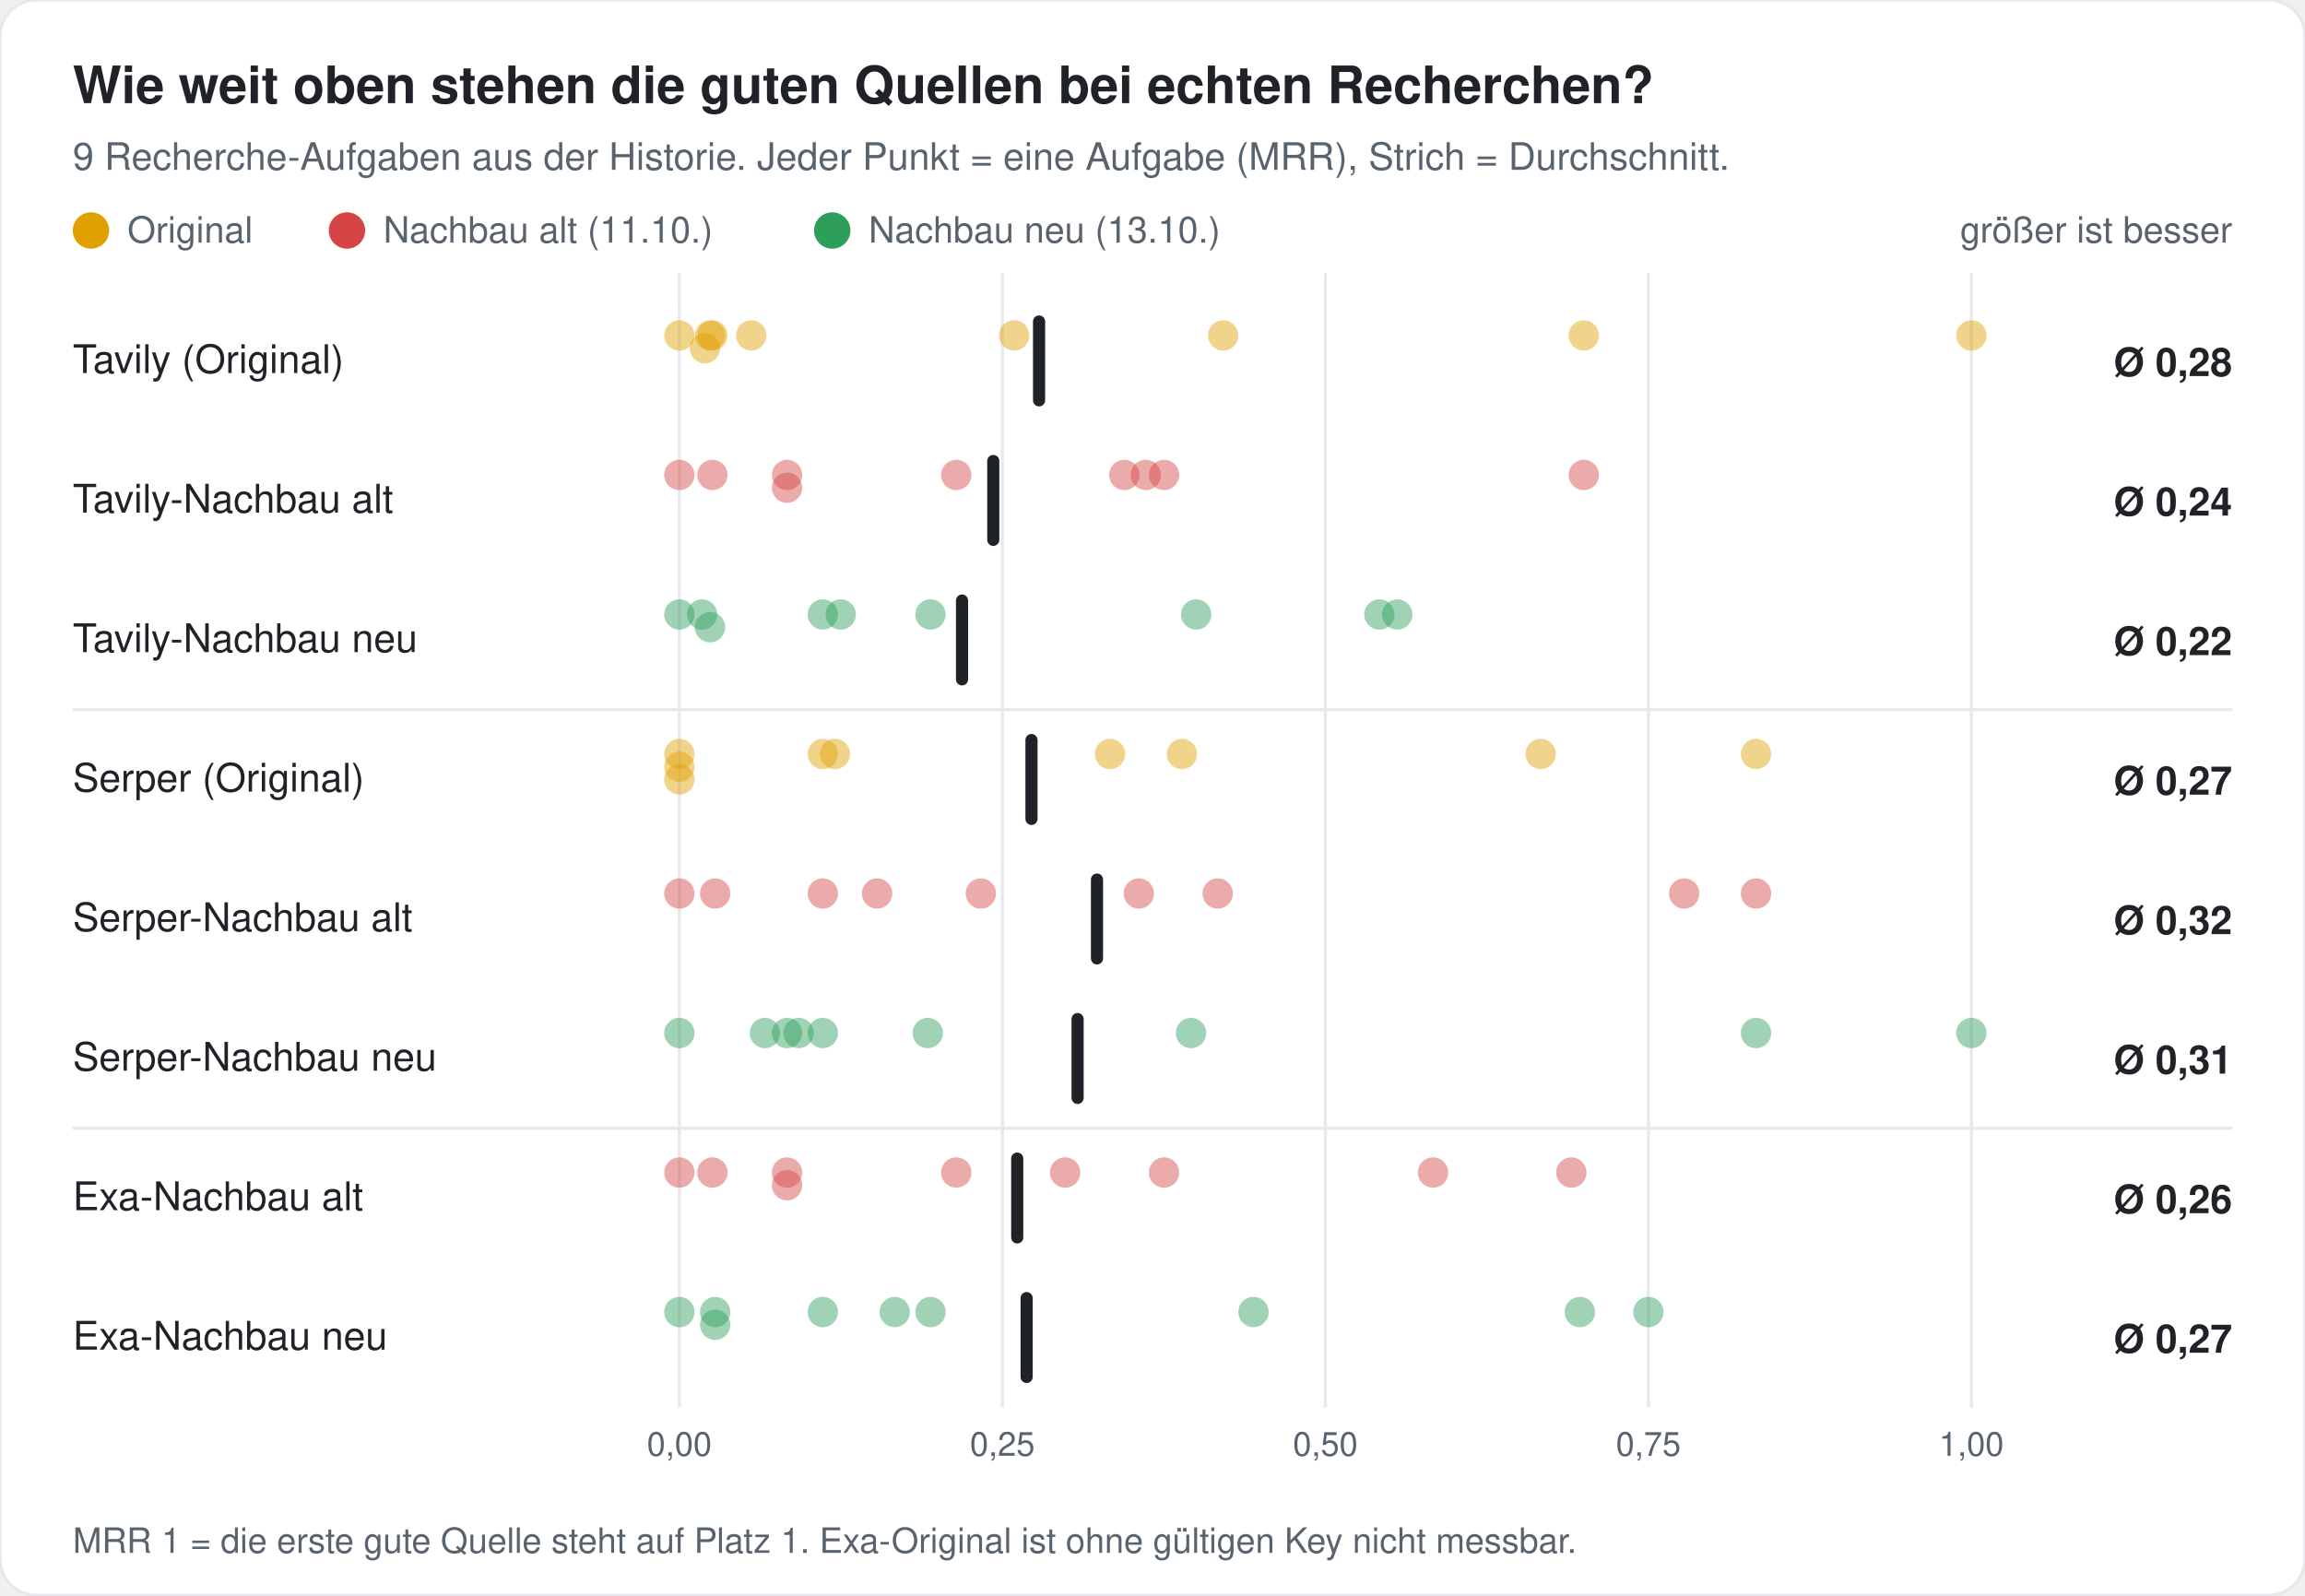
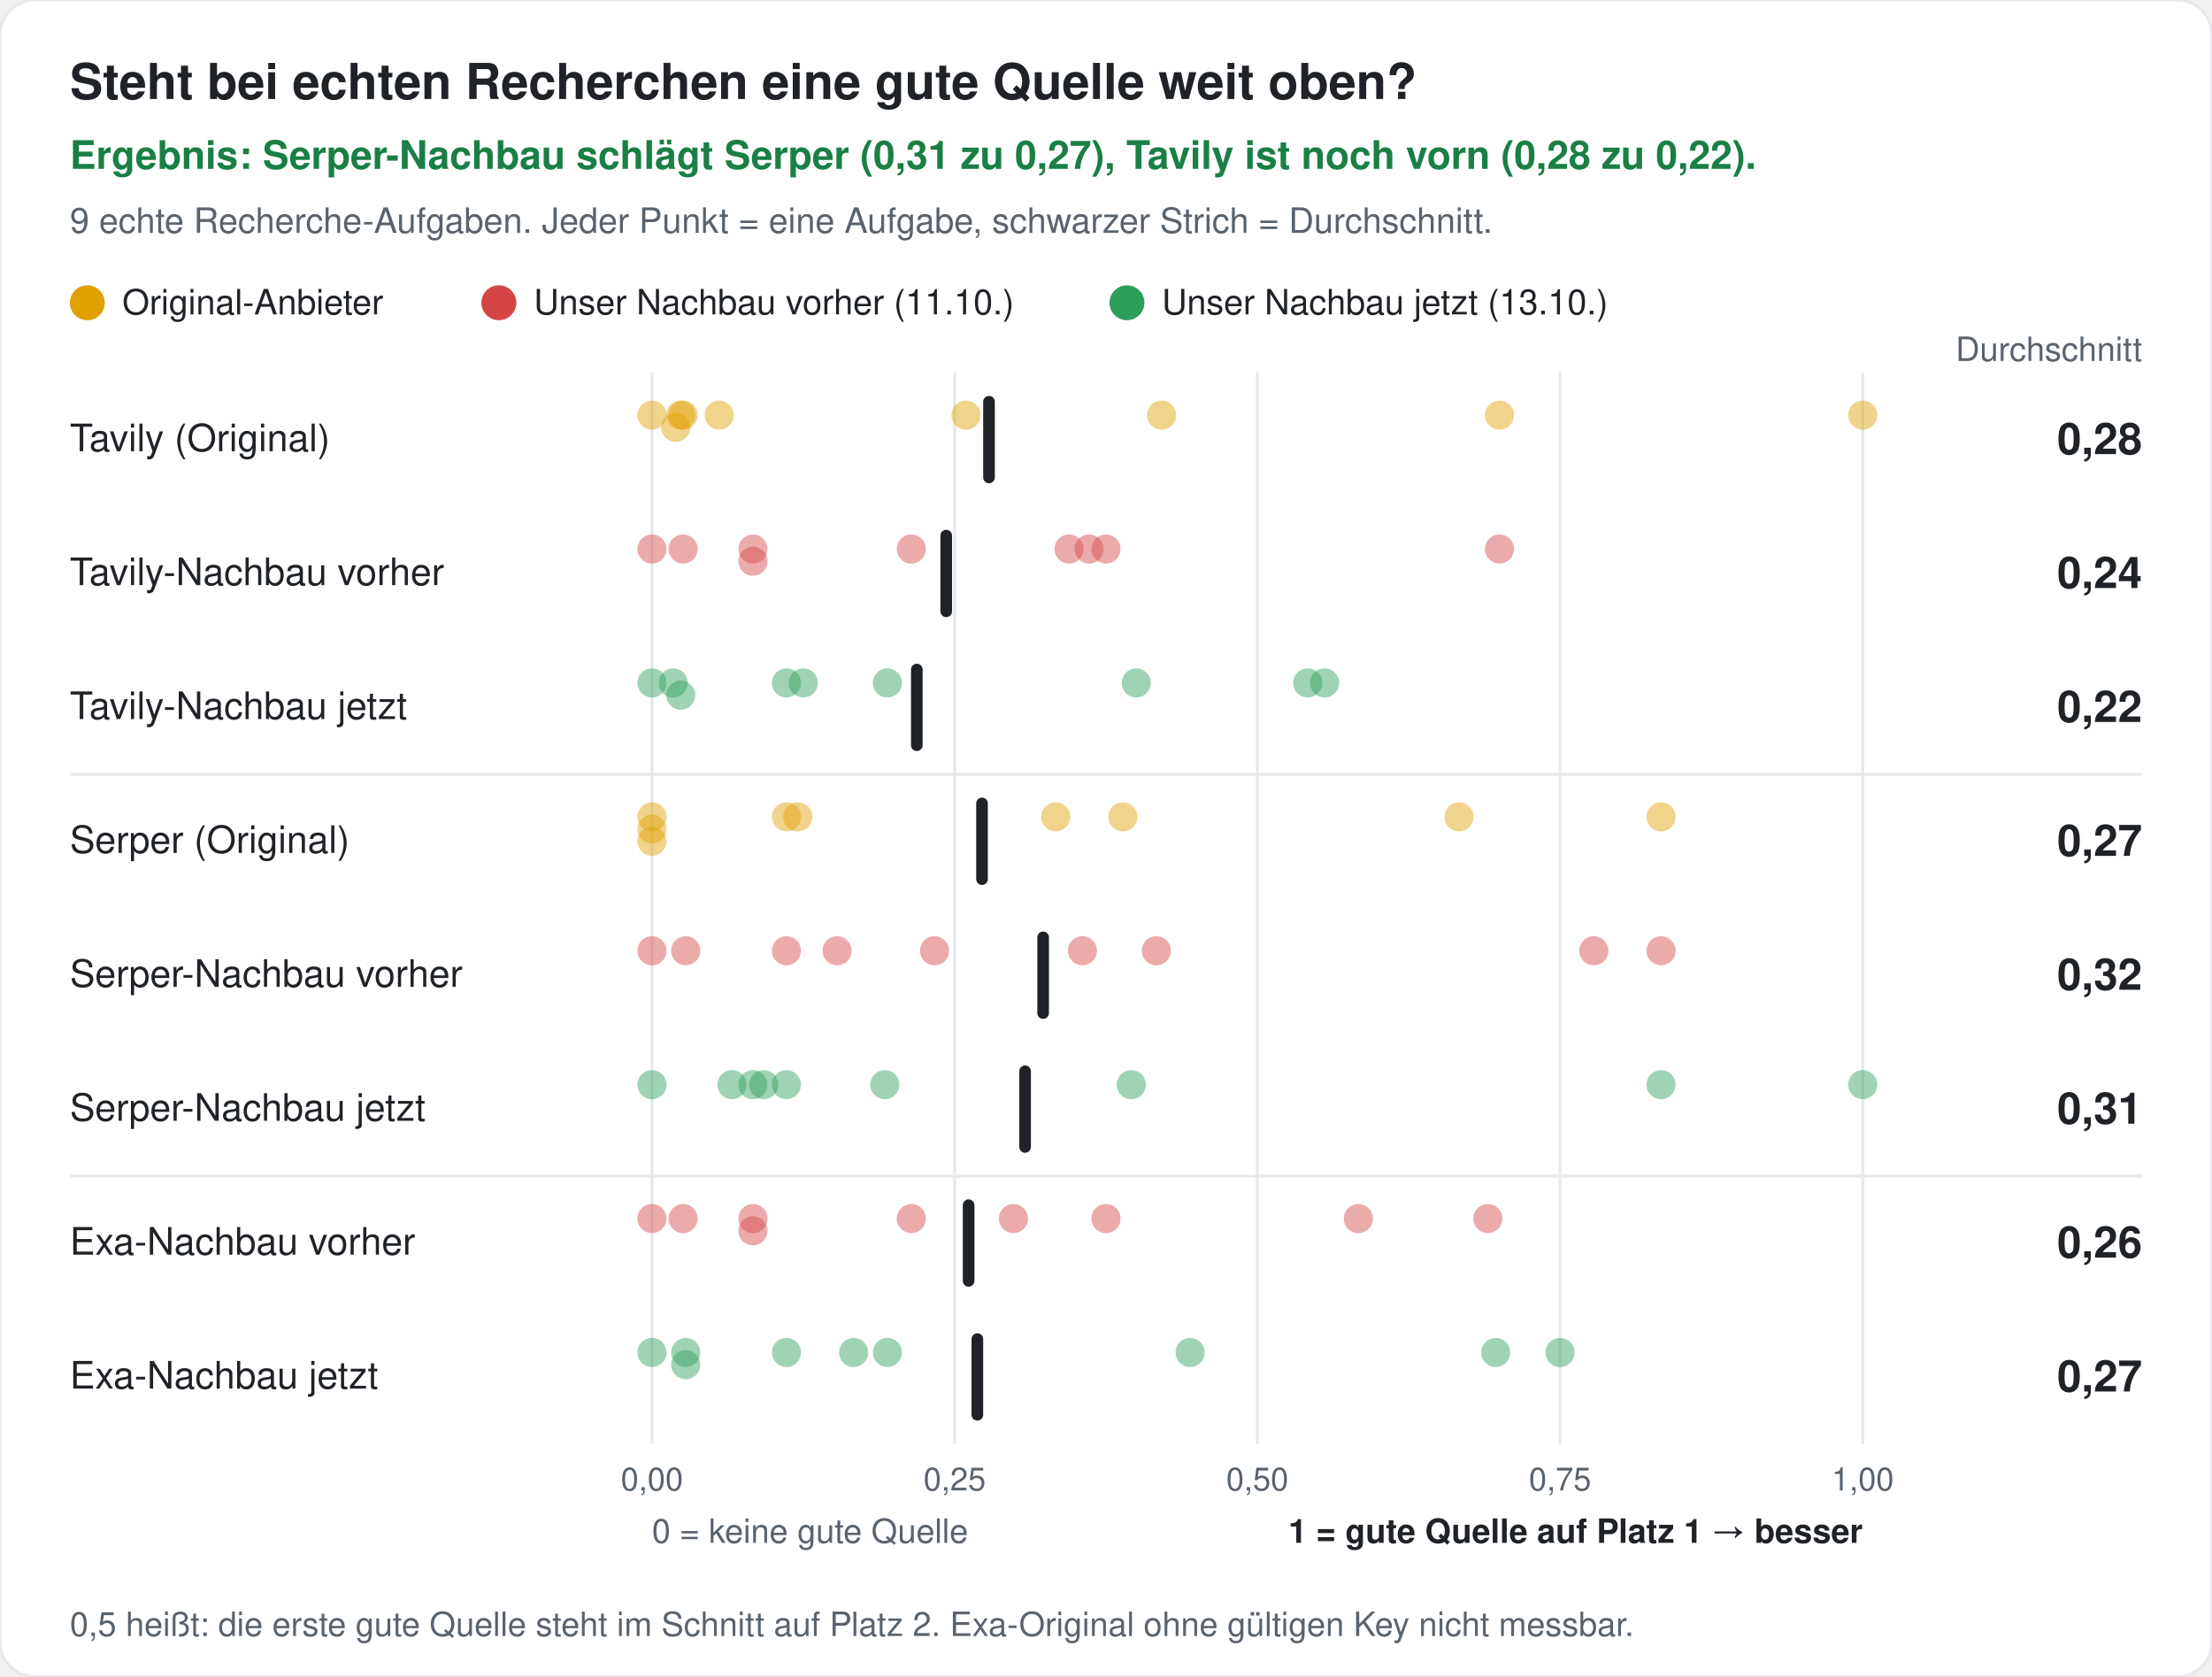
- <svg xmlns="http://www.w3.org/2000/svg" width="760" height="526" viewBox="0 0 760 526" font-family="-apple-system, BlinkMacSystemFont, 'Segoe UI', Helvetica, Arial, sans-serif">
-   <rect width="760" height="526" rx="12" fill="#FFFFFF" stroke="#E6E8EB" />
-   <text x="24.0" y="34.0" font-size="17" fill="#1F2328" text-anchor="start" font-weight="650">Wie weit oben stehen die guten Quellen bei echten Recherchen?</text>
-   <text x="24.0" y="56.0" font-size="12.5" fill="#59636E" text-anchor="start" font-weight="400">9 Recherche-Aufgaben aus der Historie. Jeder Punkt = eine Aufgabe (MRR), Strich = Durchschnitt.</text>
-   <circle cx="30" cy="76" r="6" fill="#E0A100" />
-   <text x="42.0" y="80.0" font-size="12" fill="#59636E" text-anchor="start" font-weight="400">Original</text>
-   <circle cx="114.4" cy="76" r="6" fill="#D64545" />
-   <text x="126.4" y="80.0" font-size="12" fill="#59636E" text-anchor="start" font-weight="400">Nachbau alt (11.10.)</text>
-   <circle cx="274.4" cy="76" r="6" fill="#2E9E5B" />
-   <text x="286.4" y="80.0" font-size="12" fill="#59636E" text-anchor="start" font-weight="400">Nachbau neu (13.10.)</text>
-   <text x="736.0" y="80.0" font-size="12" fill="#59636E" text-anchor="end" font-weight="400">größer ist besser</text>
-   <line x1="224.0" x2="224.0" y1="90" y2="464" stroke="#E6E8EB" />
-   <text x="224.0" y="480.0" font-size="11" fill="#59636E" text-anchor="middle" font-weight="400">0,00</text>
-   <line x1="330.5" x2="330.5" y1="90" y2="464" stroke="#E6E8EB" />
-   <text x="330.5" y="480.0" font-size="11" fill="#59636E" text-anchor="middle" font-weight="400">0,25</text>
-   <line x1="437.0" x2="437.0" y1="90" y2="464" stroke="#E6E8EB" />
-   <text x="437.0" y="480.0" font-size="11" fill="#59636E" text-anchor="middle" font-weight="400">0,50</text>
-   <line x1="543.5" x2="543.5" y1="90" y2="464" stroke="#E6E8EB" />
-   <text x="543.5" y="480.0" font-size="11" fill="#59636E" text-anchor="middle" font-weight="400">0,75</text>
-   <line x1="650.0" x2="650.0" y1="90" y2="464" stroke="#E6E8EB" />
-   <text x="650.0" y="480.0" font-size="11" fill="#59636E" text-anchor="middle" font-weight="400">1,00</text>
-   <text x="24.0" y="123.0" font-size="13" fill="#1F2328" text-anchor="start" font-weight="400">Tavily (Original)</text>
-   <circle cx="234.9" cy="110.6" r="5" fill="#E0A100" fill-opacity="0.45" />
-   <circle cx="522.2" cy="110.6" r="5" fill="#E0A100" fill-opacity="0.45" />
-   <circle cx="650.0" cy="110.6" r="5" fill="#E0A100" fill-opacity="0.45" />
-   <circle cx="334.4" cy="110.6" r="5" fill="#E0A100" fill-opacity="0.45" />
-   <circle cx="234.1" cy="110.6" r="5" fill="#E0A100" fill-opacity="0.45" />
-   <circle cx="247.7" cy="110.6" r="5" fill="#E0A100" fill-opacity="0.45" />
-   <circle cx="232.4" cy="114.8" r="5" fill="#E0A100" fill-opacity="0.45" />
-   <circle cx="403.3" cy="110.6" r="5" fill="#E0A100" fill-opacity="0.45" />
-   <circle cx="224.0" cy="110.6" r="5" fill="#E0A100" fill-opacity="0.45" />
-   <rect x="340.6" y="104.0" width="4" height="30" rx="2" fill="#1F2328" />
-   <text x="736.0" y="124.0" font-size="13" fill="#1F2328" text-anchor="end" font-weight="650">Ø 0,28</text>
-   <text x="24.0" y="169.0" font-size="13" fill="#1F2328" text-anchor="start" font-weight="400">Tavily-Nachbau alt</text>
-   <circle cx="259.5" cy="156.6" r="5" fill="#D64545" fill-opacity="0.45" />
-   <circle cx="522.2" cy="156.6" r="5" fill="#D64545" fill-opacity="0.45" />
-   <circle cx="315.3" cy="156.6" r="5" fill="#D64545" fill-opacity="0.45" />
-   <circle cx="377.8" cy="156.6" r="5" fill="#D64545" fill-opacity="0.45" />
-   <circle cx="259.5" cy="160.8" r="5" fill="#D64545" fill-opacity="0.45" />
-   <circle cx="383.8" cy="156.6" r="5" fill="#D64545" fill-opacity="0.45" />
-   <circle cx="234.9" cy="156.6" r="5" fill="#D64545" fill-opacity="0.45" />
-   <circle cx="370.7" cy="156.6" r="5" fill="#D64545" fill-opacity="0.45" />
-   <circle cx="224.0" cy="156.6" r="5" fill="#D64545" fill-opacity="0.45" />
-   <rect x="325.5" y="150.0" width="4" height="30" rx="2" fill="#1F2328" />
-   <text x="736.0" y="170.0" font-size="13" fill="#1F2328" text-anchor="end" font-weight="650">Ø 0,24</text>
-   <text x="24.0" y="215.0" font-size="13" fill="#1F2328" text-anchor="start" font-weight="400">Tavily-Nachbau neu</text>
-   <circle cx="231.5" cy="202.6" r="5" fill="#2E9E5B" fill-opacity="0.45" />
-   <circle cx="454.8" cy="202.6" r="5" fill="#2E9E5B" fill-opacity="0.45" />
-   <circle cx="394.4" cy="202.6" r="5" fill="#2E9E5B" fill-opacity="0.45" />
-   <circle cx="460.7" cy="202.6" r="5" fill="#2E9E5B" fill-opacity="0.45" />
-   <circle cx="271.3" cy="202.6" r="5" fill="#2E9E5B" fill-opacity="0.45" />
-   <circle cx="306.8" cy="202.6" r="5" fill="#2E9E5B" fill-opacity="0.45" />
-   <circle cx="234.1" cy="206.8" r="5" fill="#2E9E5B" fill-opacity="0.45" />
-   <circle cx="277.2" cy="202.6" r="5" fill="#2E9E5B" fill-opacity="0.45" />
-   <circle cx="224.0" cy="202.6" r="5" fill="#2E9E5B" fill-opacity="0.45" />
-   <rect x="315.2" y="196.0" width="4" height="30" rx="2" fill="#1F2328" />
-   <text x="736.0" y="216.0" font-size="13" fill="#1F2328" text-anchor="end" font-weight="650">Ø 0,22</text>
-   <line x1="24" x2="736" y1="234" y2="234" stroke="#E6E8EB" />
-   <text x="24.0" y="261.0" font-size="13" fill="#1F2328" text-anchor="start" font-weight="400">Serper (Original)</text>
-   <circle cx="275.3" cy="248.6" r="5" fill="#E0A100" fill-opacity="0.45" />
-   <circle cx="508.0" cy="248.6" r="5" fill="#E0A100" fill-opacity="0.45" />
-   <circle cx="366.0" cy="248.6" r="5" fill="#E0A100" fill-opacity="0.45" />
-   <circle cx="579.0" cy="248.6" r="5" fill="#E0A100" fill-opacity="0.45" />
-   <circle cx="224.0" cy="248.6" r="5" fill="#E0A100" fill-opacity="0.45" />
-   <circle cx="271.3" cy="248.6" r="5" fill="#E0A100" fill-opacity="0.45" />
-   <circle cx="224.0" cy="252.8" r="5" fill="#E0A100" fill-opacity="0.45" />
-   <circle cx="389.7" cy="248.6" r="5" fill="#E0A100" fill-opacity="0.45" />
-   <circle cx="224.0" cy="257.0" r="5" fill="#E0A100" fill-opacity="0.45" />
-   <rect x="338.1" y="242.0" width="4" height="30" rx="2" fill="#1F2328" />
-   <text x="736.0" y="262.0" font-size="13" fill="#1F2328" text-anchor="end" font-weight="650">Ø 0,27</text>
-   <text x="24.0" y="307.0" font-size="13" fill="#1F2328" text-anchor="start" font-weight="400">Serper-Nachbau alt</text>
-   <circle cx="323.4" cy="294.6" r="5" fill="#D64545" fill-opacity="0.45" />
-   <circle cx="555.3" cy="294.6" r="5" fill="#D64545" fill-opacity="0.45" />
-   <circle cx="375.5" cy="294.6" r="5" fill="#D64545" fill-opacity="0.45" />
-   <circle cx="579.0" cy="294.6" r="5" fill="#D64545" fill-opacity="0.45" />
-   <circle cx="271.3" cy="294.6" r="5" fill="#D64545" fill-opacity="0.45" />
-   <circle cx="401.5" cy="294.6" r="5" fill="#D64545" fill-opacity="0.45" />
-   <circle cx="235.8" cy="294.6" r="5" fill="#D64545" fill-opacity="0.45" />
-   <circle cx="289.2" cy="294.6" r="5" fill="#D64545" fill-opacity="0.45" />
-   <circle cx="224.0" cy="294.6" r="5" fill="#D64545" fill-opacity="0.45" />
-   <rect x="359.7" y="288.0" width="4" height="30" rx="2" fill="#1F2328" />
-   <text x="736.0" y="308.0" font-size="13" fill="#1F2328" text-anchor="end" font-weight="650">Ø 0,32</text>
-   <text x="24.0" y="353.0" font-size="13" fill="#1F2328" text-anchor="start" font-weight="400">Serper-Nachbau neu</text>
-   <circle cx="252.2" cy="340.6" r="5" fill="#2E9E5B" fill-opacity="0.45" />
-   <circle cx="579.0" cy="340.6" r="5" fill="#2E9E5B" fill-opacity="0.45" />
-   <circle cx="305.9" cy="340.6" r="5" fill="#2E9E5B" fill-opacity="0.45" />
-   <circle cx="650.0" cy="340.6" r="5" fill="#2E9E5B" fill-opacity="0.45" />
-   <circle cx="271.3" cy="340.6" r="5" fill="#2E9E5B" fill-opacity="0.45" />
-   <circle cx="263.3" cy="340.6" r="5" fill="#2E9E5B" fill-opacity="0.45" />
-   <circle cx="259.5" cy="340.6" r="5" fill="#2E9E5B" fill-opacity="0.45" />
-   <circle cx="392.7" cy="340.6" r="5" fill="#2E9E5B" fill-opacity="0.45" />
-   <circle cx="224.0" cy="340.6" r="5" fill="#2E9E5B" fill-opacity="0.45" />
-   <rect x="353.3" y="334.0" width="4" height="30" rx="2" fill="#1F2328" />
-   <text x="736.0" y="354.0" font-size="13" fill="#1F2328" text-anchor="end" font-weight="650">Ø 0,31</text>
-   <line x1="24" x2="736" y1="372" y2="372" stroke="#E6E8EB" />
-   <text x="24.0" y="399.0" font-size="13" fill="#1F2328" text-anchor="start" font-weight="400">Exa-Nachbau alt</text>
-   <circle cx="259.5" cy="386.6" r="5" fill="#D64545" fill-opacity="0.45" />
-   <circle cx="518.1" cy="386.6" r="5" fill="#D64545" fill-opacity="0.45" />
-   <circle cx="315.3" cy="386.6" r="5" fill="#D64545" fill-opacity="0.45" />
-   <circle cx="472.5" cy="386.6" r="5" fill="#D64545" fill-opacity="0.45" />
-   <circle cx="259.5" cy="390.8" r="5" fill="#D64545" fill-opacity="0.45" />
-   <circle cx="383.8" cy="386.6" r="5" fill="#D64545" fill-opacity="0.45" />
-   <circle cx="234.9" cy="386.6" r="5" fill="#D64545" fill-opacity="0.45" />
-   <circle cx="351.2" cy="386.6" r="5" fill="#D64545" fill-opacity="0.45" />
-   <circle cx="224.0" cy="386.6" r="5" fill="#D64545" fill-opacity="0.45" />
-   <rect x="333.4" y="380.0" width="4" height="30" rx="2" fill="#1F2328" />
-   <text x="736.0" y="400.0" font-size="13" fill="#1F2328" text-anchor="end" font-weight="650">Ø 0,26</text>
-   <text x="24.0" y="445.0" font-size="13" fill="#1F2328" text-anchor="start" font-weight="400">Exa-Nachbau neu</text>
-   <circle cx="235.8" cy="432.6" r="5" fill="#2E9E5B" fill-opacity="0.45" />
-   <circle cx="520.9" cy="432.6" r="5" fill="#2E9E5B" fill-opacity="0.45" />
-   <circle cx="306.8" cy="432.6" r="5" fill="#2E9E5B" fill-opacity="0.45" />
-   <circle cx="543.5" cy="432.6" r="5" fill="#2E9E5B" fill-opacity="0.45" />
-   <circle cx="271.3" cy="432.6" r="5" fill="#2E9E5B" fill-opacity="0.45" />
-   <circle cx="295.0" cy="432.6" r="5" fill="#2E9E5B" fill-opacity="0.45" />
-   <circle cx="235.8" cy="436.8" r="5" fill="#2E9E5B" fill-opacity="0.45" />
-   <circle cx="413.3" cy="432.6" r="5" fill="#2E9E5B" fill-opacity="0.45" />
-   <circle cx="224.0" cy="432.6" r="5" fill="#2E9E5B" fill-opacity="0.45" />
-   <rect x="336.5" y="426.0" width="4" height="30" rx="2" fill="#1F2328" />
-   <text x="736.0" y="446.0" font-size="13" fill="#1F2328" text-anchor="end" font-weight="650">Ø 0,27</text>
-   <text x="24.0" y="512.0" font-size="11.5" fill="#59636E" text-anchor="start" font-weight="400">MRR 1 = die erste gute Quelle steht auf Platz 1. Exa-Original ist ohne gültigen Key nicht messbar.</text>
+ <svg xmlns="http://www.w3.org/2000/svg" width="760" height="576" viewBox="0 0 760 576" font-family="-apple-system, BlinkMacSystemFont, 'Segoe UI', Helvetica, Arial, sans-serif">
+   <rect width="760" height="576" rx="12" fill="#FFFFFF" stroke="#E6E8EB" />
+   <text x="24.0" y="34.0" font-size="17" fill="#1F2328" text-anchor="start" font-weight="650">Steht bei echten Recherchen eine gute Quelle weit oben?</text>
+   <text x="24.0" y="58.0" font-size="13.5" fill="#1A7F45" text-anchor="start" font-weight="650">Ergebnis: Serper-Nachbau schlägt Serper (0,31 zu 0,27), Tavily ist noch vorn (0,28 zu 0,22).</text>
+   <text x="24.0" y="80.0" font-size="12" fill="#59636E" text-anchor="start" font-weight="400">9 echte Recherche-Aufgaben. Jeder Punkt = eine Aufgabe, schwarzer Strich = Durchschnitt.</text>
+   <circle cx="30" cy="104" r="6" fill="#E0A100" />
+   <text x="42.0" y="108.0" font-size="12" fill="#1F2328" text-anchor="start" font-weight="400">Original-Anbieter</text>
+   <circle cx="171.4" cy="104" r="6" fill="#D64545" />
+   <text x="183.4" y="108.0" font-size="12" fill="#1F2328" text-anchor="start" font-weight="400">Unser Nachbau vorher (11.10.)</text>
+   <circle cx="387.2" cy="104" r="6" fill="#2E9E5B" />
+   <text x="399.2" y="108.0" font-size="12" fill="#1F2328" text-anchor="start" font-weight="400">Unser Nachbau jetzt (13.10.)</text>
+   <text x="736.0" y="124.0" font-size="11.5" fill="#59636E" text-anchor="end" font-weight="400">Durchschnitt</text>
+   <line x1="224.0" x2="224.0" y1="128" y2="496" stroke="#E6E8EB" />
+   <text x="224.0" y="512.0" font-size="11" fill="#59636E" text-anchor="middle" font-weight="400">0,00</text>
+   <line x1="328.0" x2="328.0" y1="128" y2="496" stroke="#E6E8EB" />
+   <text x="328.0" y="512.0" font-size="11" fill="#59636E" text-anchor="middle" font-weight="400">0,25</text>
+   <line x1="432.0" x2="432.0" y1="128" y2="496" stroke="#E6E8EB" />
+   <text x="432.0" y="512.0" font-size="11" fill="#59636E" text-anchor="middle" font-weight="400">0,50</text>
+   <line x1="536.0" x2="536.0" y1="128" y2="496" stroke="#E6E8EB" />
+   <text x="536.0" y="512.0" font-size="11" fill="#59636E" text-anchor="middle" font-weight="400">0,75</text>
+   <line x1="640.0" x2="640.0" y1="128" y2="496" stroke="#E6E8EB" />
+   <text x="640.0" y="512.0" font-size="11" fill="#59636E" text-anchor="middle" font-weight="400">1,00</text>
+   <text x="224.0" y="530.0" font-size="11.5" fill="#59636E" text-anchor="start" font-weight="400">0 = keine gute Quelle</text>
+   <text x="640.0" y="530.0" font-size="11.5" fill="#1F2328" text-anchor="end" font-weight="600">1 = gute Quelle auf Platz 1  →  besser</text>
+   <text x="24.0" y="155.0" font-size="13" fill="#1F2328" text-anchor="start" font-weight="400">Tavily (Original)</text>
+   <circle cx="234.7" cy="142.6" r="5" fill="#E0A100" fill-opacity="0.45" />
+   <circle cx="515.2" cy="142.6" r="5" fill="#E0A100" fill-opacity="0.45" />
+   <circle cx="640.0" cy="142.6" r="5" fill="#E0A100" fill-opacity="0.45" />
+   <circle cx="331.9" cy="142.6" r="5" fill="#E0A100" fill-opacity="0.45" />
+   <circle cx="233.9" cy="142.6" r="5" fill="#E0A100" fill-opacity="0.45" />
+   <circle cx="247.1" cy="142.6" r="5" fill="#E0A100" fill-opacity="0.45" />
+   <circle cx="232.2" cy="146.8" r="5" fill="#E0A100" fill-opacity="0.45" />
+   <circle cx="399.1" cy="142.6" r="5" fill="#E0A100" fill-opacity="0.45" />
+   <circle cx="224.0" cy="142.6" r="5" fill="#E0A100" fill-opacity="0.45" />
+   <rect x="337.8" y="136.0" width="4" height="30" rx="2" fill="#1F2328" />
+   <text x="736.0" y="156.0" font-size="15" fill="#1F2328" text-anchor="end" font-weight="700">0,28</text>
+   <text x="24.0" y="201.0" font-size="13" fill="#1F2328" text-anchor="start" font-weight="400">Tavily-Nachbau vorher</text>
+   <circle cx="258.7" cy="188.6" r="5" fill="#D64545" fill-opacity="0.45" />
+   <circle cx="515.2" cy="188.6" r="5" fill="#D64545" fill-opacity="0.45" />
+   <circle cx="313.1" cy="188.6" r="5" fill="#D64545" fill-opacity="0.45" />
+   <circle cx="374.2" cy="188.6" r="5" fill="#D64545" fill-opacity="0.45" />
+   <circle cx="258.7" cy="192.8" r="5" fill="#D64545" fill-opacity="0.45" />
+   <circle cx="380.0" cy="188.6" r="5" fill="#D64545" fill-opacity="0.45" />
+   <circle cx="234.7" cy="188.6" r="5" fill="#D64545" fill-opacity="0.45" />
+   <circle cx="367.3" cy="188.6" r="5" fill="#D64545" fill-opacity="0.45" />
+   <circle cx="224.0" cy="188.6" r="5" fill="#D64545" fill-opacity="0.45" />
+   <rect x="323.1" y="182.0" width="4" height="30" rx="2" fill="#1F2328" />
+   <text x="736.0" y="202.0" font-size="15" fill="#1F2328" text-anchor="end" font-weight="700">0,24</text>
+   <text x="24.0" y="247.0" font-size="13" fill="#1F2328" text-anchor="start" font-weight="400">Tavily-Nachbau jetzt</text>
+   <circle cx="231.3" cy="234.6" r="5" fill="#2E9E5B" fill-opacity="0.45" />
+   <circle cx="449.3" cy="234.6" r="5" fill="#2E9E5B" fill-opacity="0.45" />
+   <circle cx="390.4" cy="234.6" r="5" fill="#2E9E5B" fill-opacity="0.45" />
+   <circle cx="455.1" cy="234.6" r="5" fill="#2E9E5B" fill-opacity="0.45" />
+   <circle cx="270.2" cy="234.6" r="5" fill="#2E9E5B" fill-opacity="0.45" />
+   <circle cx="304.9" cy="234.6" r="5" fill="#2E9E5B" fill-opacity="0.45" />
+   <circle cx="233.9" cy="238.8" r="5" fill="#2E9E5B" fill-opacity="0.45" />
+   <circle cx="276.0" cy="234.6" r="5" fill="#2E9E5B" fill-opacity="0.45" />
+   <circle cx="224.0" cy="234.6" r="5" fill="#2E9E5B" fill-opacity="0.45" />
+   <rect x="313.0" y="228.0" width="4" height="30" rx="2" fill="#1F2328" />
+   <text x="736.0" y="248.0" font-size="15" fill="#1F2328" text-anchor="end" font-weight="700">0,22</text>
+   <line x1="24" x2="736" y1="266" y2="266" stroke="#E6E8EB" />
+   <text x="24.0" y="293.0" font-size="13" fill="#1F2328" text-anchor="start" font-weight="400">Serper (Original)</text>
+   <circle cx="274.1" cy="280.6" r="5" fill="#E0A100" fill-opacity="0.45" />
+   <circle cx="501.3" cy="280.6" r="5" fill="#E0A100" fill-opacity="0.45" />
+   <circle cx="362.7" cy="280.6" r="5" fill="#E0A100" fill-opacity="0.45" />
+   <circle cx="570.7" cy="280.6" r="5" fill="#E0A100" fill-opacity="0.45" />
+   <circle cx="224.0" cy="280.6" r="5" fill="#E0A100" fill-opacity="0.45" />
+   <circle cx="270.2" cy="280.6" r="5" fill="#E0A100" fill-opacity="0.45" />
+   <circle cx="224.0" cy="284.8" r="5" fill="#E0A100" fill-opacity="0.45" />
+   <circle cx="385.8" cy="280.6" r="5" fill="#E0A100" fill-opacity="0.45" />
+   <circle cx="224.0" cy="289.0" r="5" fill="#E0A100" fill-opacity="0.45" />
+   <rect x="335.4" y="274.0" width="4" height="30" rx="2" fill="#1F2328" />
+   <text x="736.0" y="294.0" font-size="15" fill="#1F2328" text-anchor="end" font-weight="700">0,27</text>
+   <text x="24.0" y="339.0" font-size="13" fill="#1F2328" text-anchor="start" font-weight="400">Serper-Nachbau vorher</text>
+   <circle cx="321.1" cy="326.6" r="5" fill="#D64545" fill-opacity="0.45" />
+   <circle cx="547.6" cy="326.6" r="5" fill="#D64545" fill-opacity="0.45" />
+   <circle cx="371.9" cy="326.6" r="5" fill="#D64545" fill-opacity="0.45" />
+   <circle cx="570.7" cy="326.6" r="5" fill="#D64545" fill-opacity="0.45" />
+   <circle cx="270.2" cy="326.6" r="5" fill="#D64545" fill-opacity="0.45" />
+   <circle cx="397.3" cy="326.6" r="5" fill="#D64545" fill-opacity="0.45" />
+   <circle cx="235.6" cy="326.6" r="5" fill="#D64545" fill-opacity="0.45" />
+   <circle cx="287.6" cy="326.6" r="5" fill="#D64545" fill-opacity="0.45" />
+   <circle cx="224.0" cy="326.6" r="5" fill="#D64545" fill-opacity="0.45" />
+   <rect x="356.4" y="320.0" width="4" height="30" rx="2" fill="#1F2328" />
+   <text x="736.0" y="340.0" font-size="15" fill="#1F2328" text-anchor="end" font-weight="700">0,32</text>
+   <text x="24.0" y="385.0" font-size="13" fill="#1F2328" text-anchor="start" font-weight="400">Serper-Nachbau jetzt</text>
+   <circle cx="251.5" cy="372.6" r="5" fill="#2E9E5B" fill-opacity="0.45" />
+   <circle cx="570.7" cy="372.6" r="5" fill="#2E9E5B" fill-opacity="0.45" />
+   <circle cx="304.0" cy="372.6" r="5" fill="#2E9E5B" fill-opacity="0.45" />
+   <circle cx="640.0" cy="372.6" r="5" fill="#2E9E5B" fill-opacity="0.45" />
+   <circle cx="270.2" cy="372.6" r="5" fill="#2E9E5B" fill-opacity="0.45" />
+   <circle cx="262.4" cy="372.6" r="5" fill="#2E9E5B" fill-opacity="0.45" />
+   <circle cx="258.7" cy="372.6" r="5" fill="#2E9E5B" fill-opacity="0.45" />
+   <circle cx="388.7" cy="372.6" r="5" fill="#2E9E5B" fill-opacity="0.45" />
+   <circle cx="224.0" cy="372.6" r="5" fill="#2E9E5B" fill-opacity="0.45" />
+   <rect x="350.2" y="366.0" width="4" height="30" rx="2" fill="#1F2328" />
+   <text x="736.0" y="386.0" font-size="15" fill="#1F2328" text-anchor="end" font-weight="700">0,31</text>
+   <line x1="24" x2="736" y1="404" y2="404" stroke="#E6E8EB" />
+   <text x="24.0" y="431.0" font-size="13" fill="#1F2328" text-anchor="start" font-weight="400">Exa-Nachbau vorher</text>
+   <circle cx="258.7" cy="418.6" r="5" fill="#D64545" fill-opacity="0.45" />
+   <circle cx="511.2" cy="418.6" r="5" fill="#D64545" fill-opacity="0.45" />
+   <circle cx="313.1" cy="418.6" r="5" fill="#D64545" fill-opacity="0.45" />
+   <circle cx="466.7" cy="418.6" r="5" fill="#D64545" fill-opacity="0.45" />
+   <circle cx="258.7" cy="422.8" r="5" fill="#D64545" fill-opacity="0.45" />
+   <circle cx="380.0" cy="418.6" r="5" fill="#D64545" fill-opacity="0.45" />
+   <circle cx="234.7" cy="418.6" r="5" fill="#D64545" fill-opacity="0.45" />
+   <circle cx="348.2" cy="418.6" r="5" fill="#D64545" fill-opacity="0.45" />
+   <circle cx="224.0" cy="418.6" r="5" fill="#D64545" fill-opacity="0.45" />
+   <rect x="330.8" y="412.0" width="4" height="30" rx="2" fill="#1F2328" />
+   <text x="736.0" y="432.0" font-size="15" fill="#1F2328" text-anchor="end" font-weight="700">0,26</text>
+   <text x="24.0" y="477.0" font-size="13" fill="#1F2328" text-anchor="start" font-weight="400">Exa-Nachbau jetzt</text>
+   <circle cx="235.6" cy="464.6" r="5" fill="#2E9E5B" fill-opacity="0.45" />
+   <circle cx="513.9" cy="464.6" r="5" fill="#2E9E5B" fill-opacity="0.45" />
+   <circle cx="304.9" cy="464.6" r="5" fill="#2E9E5B" fill-opacity="0.45" />
+   <circle cx="536.0" cy="464.6" r="5" fill="#2E9E5B" fill-opacity="0.45" />
+   <circle cx="270.2" cy="464.6" r="5" fill="#2E9E5B" fill-opacity="0.45" />
+   <circle cx="293.3" cy="464.6" r="5" fill="#2E9E5B" fill-opacity="0.45" />
+   <circle cx="235.6" cy="468.8" r="5" fill="#2E9E5B" fill-opacity="0.45" />
+   <circle cx="408.9" cy="464.6" r="5" fill="#2E9E5B" fill-opacity="0.45" />
+   <circle cx="224.0" cy="464.6" r="5" fill="#2E9E5B" fill-opacity="0.45" />
+   <rect x="333.8" y="458.0" width="4" height="30" rx="2" fill="#1F2328" />
+   <text x="736.0" y="478.0" font-size="15" fill="#1F2328" text-anchor="end" font-weight="700">0,27</text>
+   <text x="24.0" y="562.0" font-size="11.5" fill="#59636E" text-anchor="start" font-weight="400">0,5 heißt: die erste gute Quelle steht im Schnitt auf Platz 2. Exa-Original ohne gültigen Key nicht messbar.</text>
</svg>
